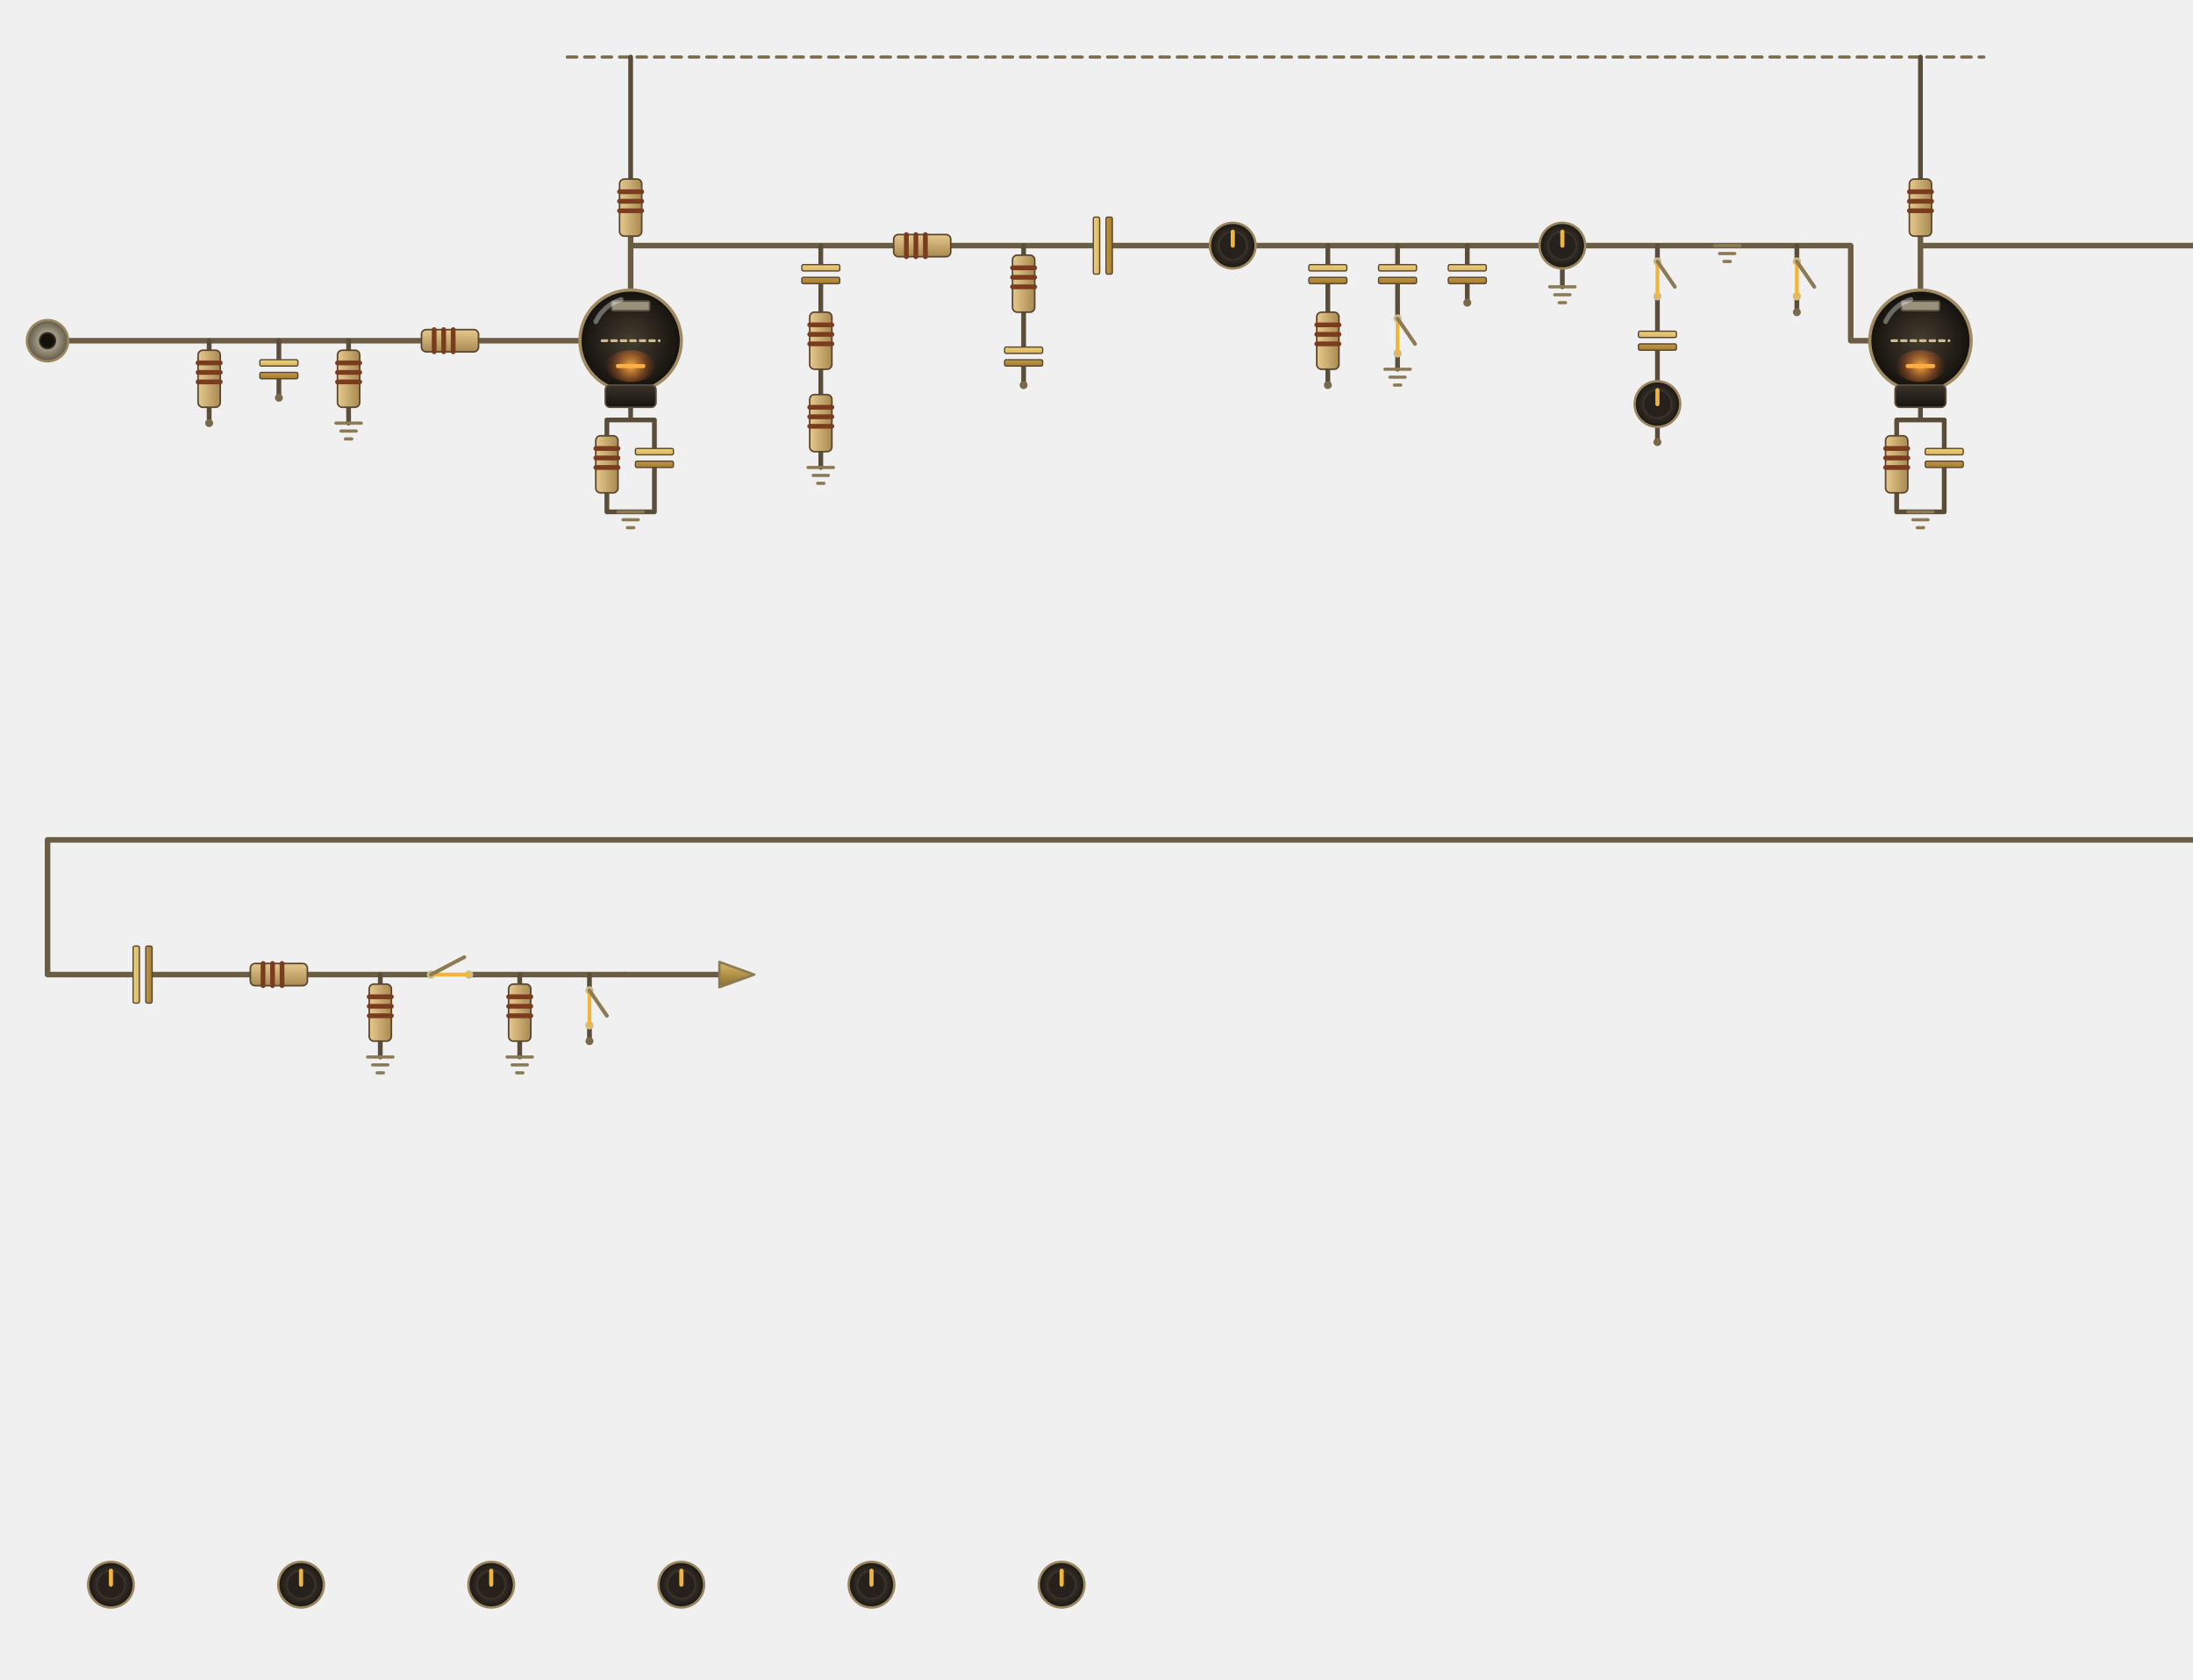
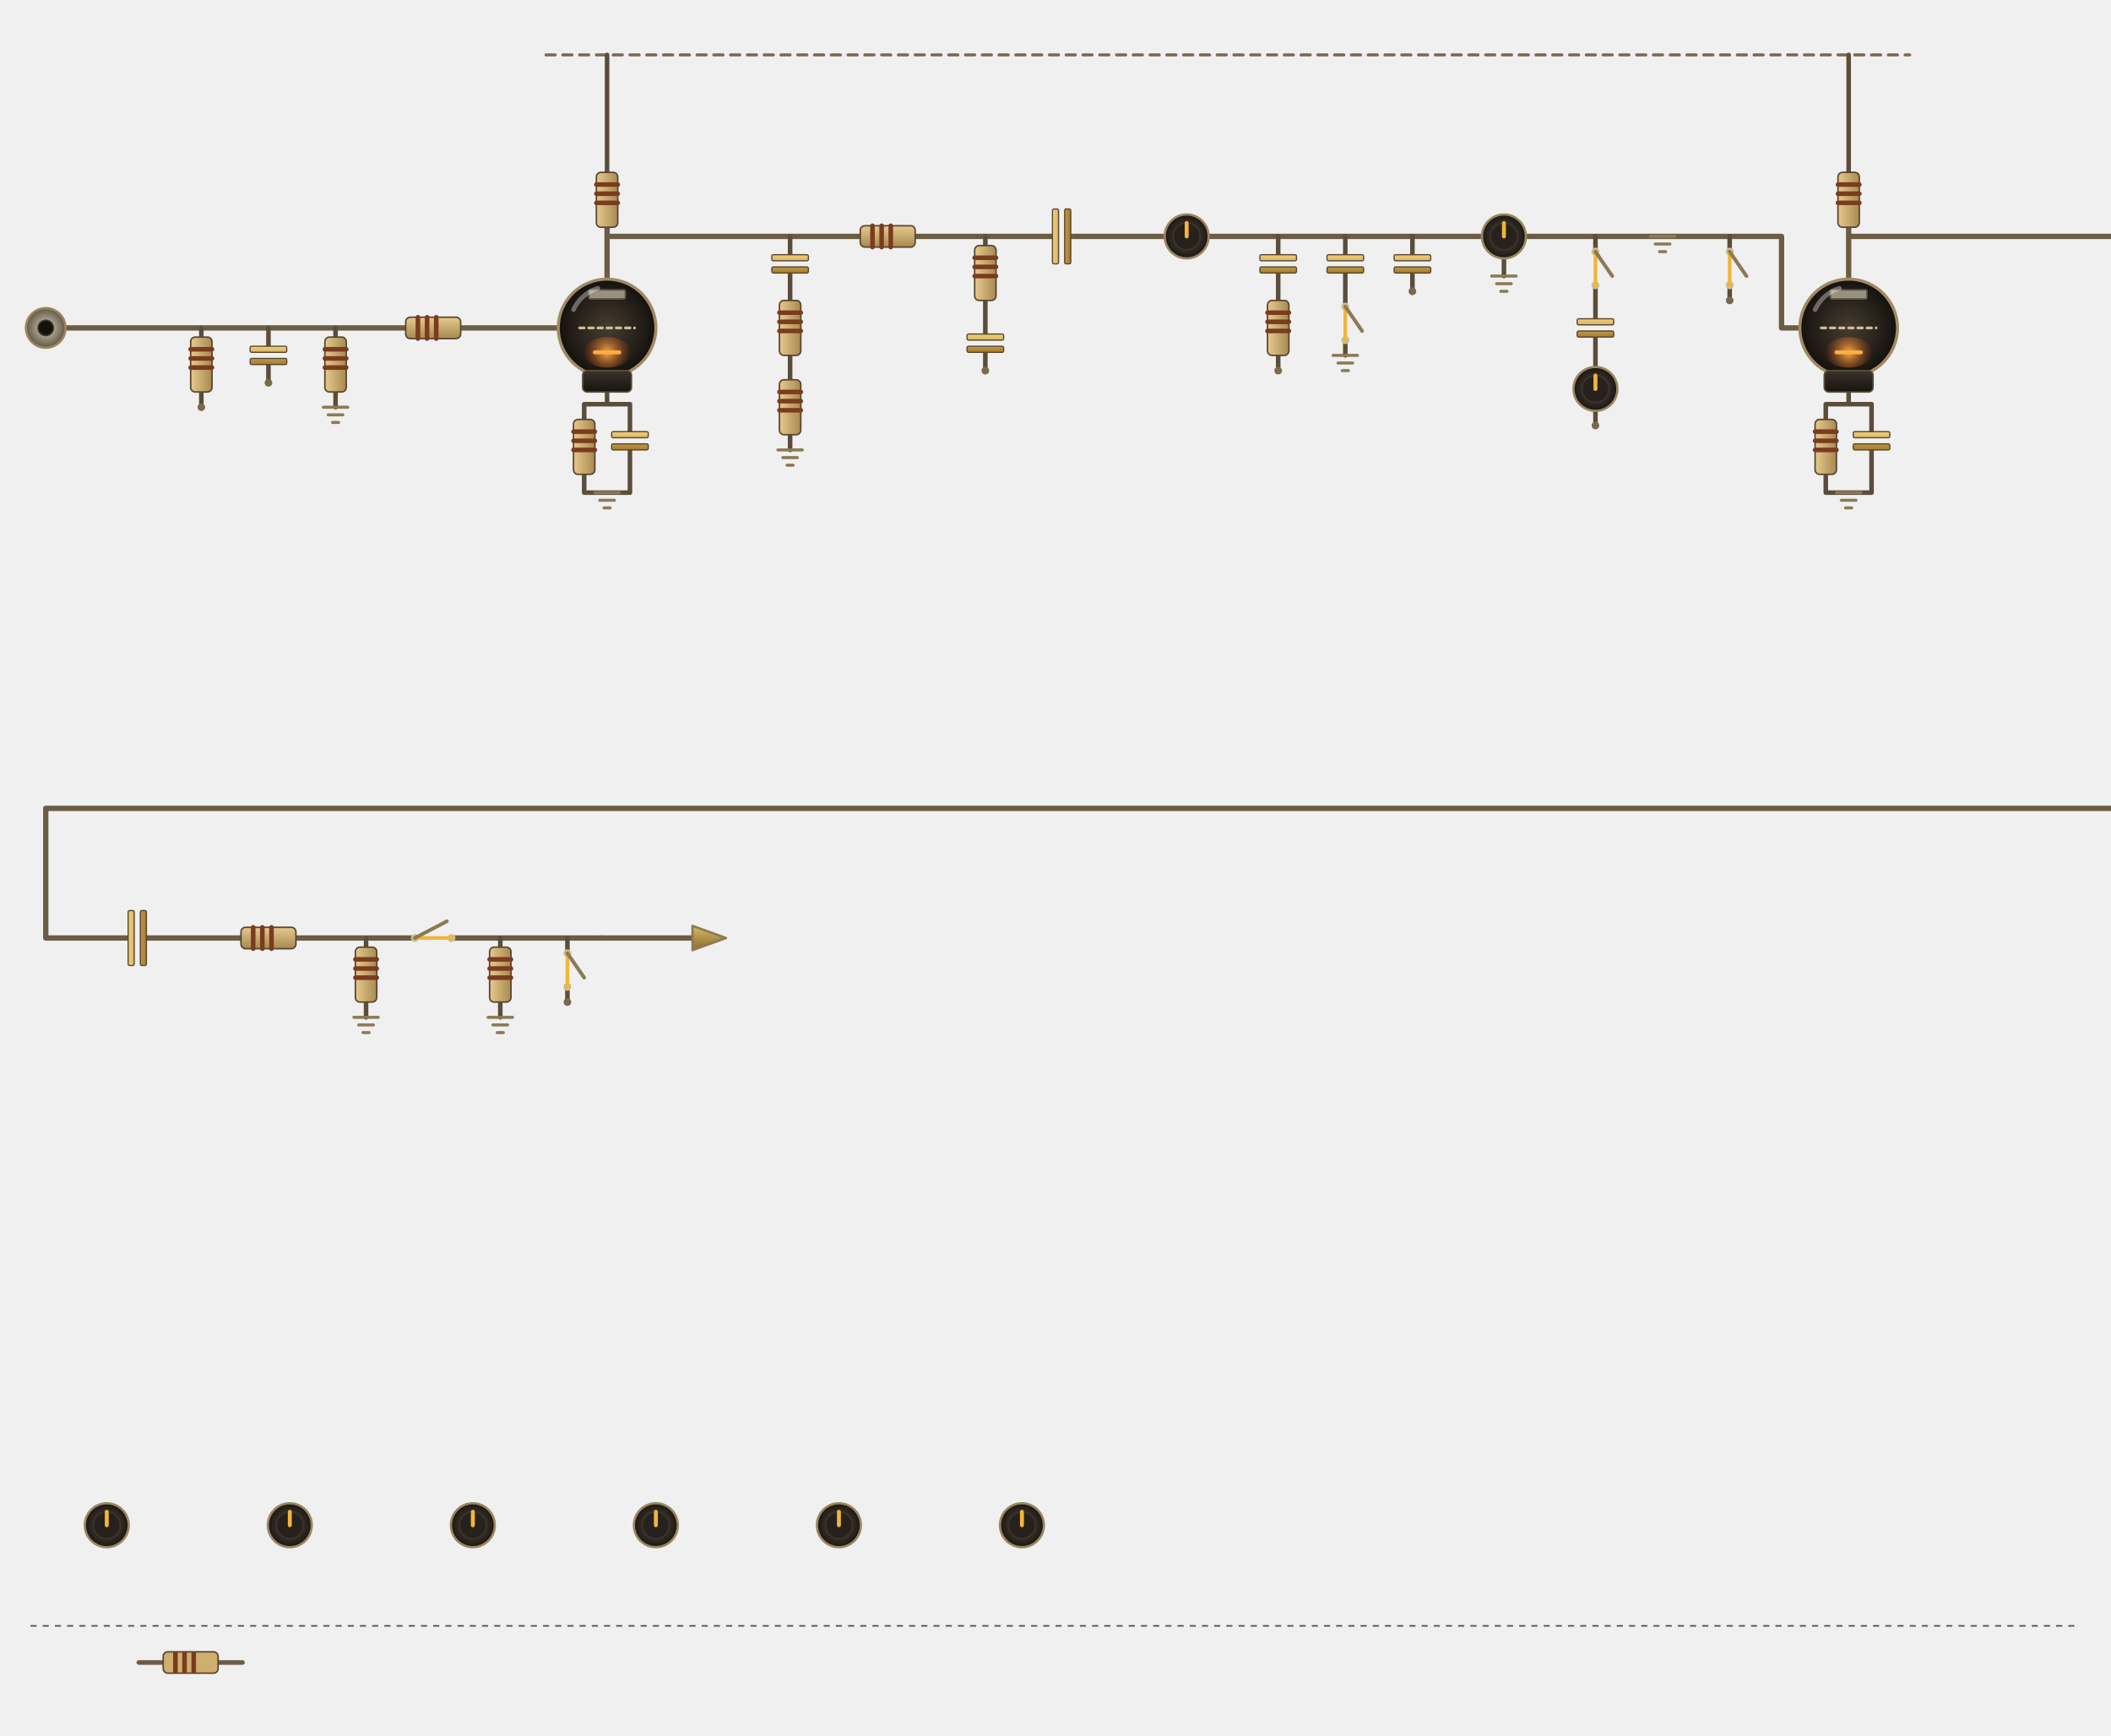
- <svg xmlns="http://www.w3.org/2000/svg" width="1384" height="1060" viewBox="0 0 1384 1060">
+ <svg xmlns="http://www.w3.org/2000/svg" width="1384" height="1138" viewBox="0 0 1384 1138">
  <defs>
    <radialGradient id="g1" cx="30" cy="215" r="13" gradientUnits="userSpaceOnUse">
      <stop offset="0" stop-color="#d9d0b8" />
      <stop offset="1" stop-color="#5f5846" />
    </radialGradient>
    <linearGradient id="g2" x1="125" y1="0" x2="139" y2="0" gradientUnits="userSpaceOnUse">
      <stop offset="0" stop-color="#e6c98c" />
      <stop offset="1" stop-color="#a88a52" />
    </linearGradient>
    <linearGradient id="g3" x1="0" y1="227" x2="0" y2="239" gradientUnits="userSpaceOnUse">
      <stop offset="0" stop-color="#f0d27a" />
      <stop offset="1" stop-color="#a67c2e" />
    </linearGradient>
    <linearGradient id="g4" x1="213" y1="0" x2="227" y2="0" gradientUnits="userSpaceOnUse">
      <stop offset="0" stop-color="#e6c98c" />
      <stop offset="1" stop-color="#a88a52" />
    </linearGradient>
    <linearGradient id="g5" x1="0" y1="208" x2="0" y2="222" gradientUnits="userSpaceOnUse">
      <stop offset="0" stop-color="#e6c98c" />
      <stop offset="1" stop-color="#a88a52" />
    </linearGradient>
    <linearGradient id="g6" x1="0" y1="167" x2="0" y2="179" gradientUnits="userSpaceOnUse">
      <stop offset="0" stop-color="#f0d27a" />
      <stop offset="1" stop-color="#a67c2e" />
    </linearGradient>
    <linearGradient id="g7" x1="511" y1="0" x2="525" y2="0" gradientUnits="userSpaceOnUse">
      <stop offset="0" stop-color="#e6c98c" />
      <stop offset="1" stop-color="#a88a52" />
    </linearGradient>
    <linearGradient id="g8" x1="511" y1="0" x2="525" y2="0" gradientUnits="userSpaceOnUse">
      <stop offset="0" stop-color="#e6c98c" />
      <stop offset="1" stop-color="#a88a52" />
    </linearGradient>
    <linearGradient id="g9" x1="0" y1="148" x2="0" y2="162" gradientUnits="userSpaceOnUse">
      <stop offset="0" stop-color="#e6c98c" />
      <stop offset="1" stop-color="#a88a52" />
    </linearGradient>
    <linearGradient id="g10" x1="639" y1="0" x2="653" y2="0" gradientUnits="userSpaceOnUse">
      <stop offset="0" stop-color="#e6c98c" />
      <stop offset="1" stop-color="#a88a52" />
    </linearGradient>
    <linearGradient id="g11" x1="0" y1="219" x2="0" y2="231" gradientUnits="userSpaceOnUse">
      <stop offset="0" stop-color="#f0d27a" />
      <stop offset="1" stop-color="#a67c2e" />
    </linearGradient>
    <linearGradient id="g12" x1="690" y1="0" x2="702" y2="0" gradientUnits="userSpaceOnUse">
      <stop offset="0" stop-color="#f0d27a" />
      <stop offset="1" stop-color="#a67c2e" />
    </linearGradient>
    <radialGradient id="g13" cx="778" cy="155" r="14.4" gradientUnits="userSpaceOnUse">
      <stop offset="0" stop-color="#5b5246" />
      <stop offset="1" stop-color="#1a1612" />
    </radialGradient>
    <linearGradient id="g14" x1="0" y1="167" x2="0" y2="179" gradientUnits="userSpaceOnUse">
      <stop offset="0" stop-color="#f0d27a" />
      <stop offset="1" stop-color="#a67c2e" />
    </linearGradient>
    <linearGradient id="g15" x1="831" y1="0" x2="845" y2="0" gradientUnits="userSpaceOnUse">
      <stop offset="0" stop-color="#e6c98c" />
      <stop offset="1" stop-color="#a88a52" />
    </linearGradient>
    <linearGradient id="g16" x1="0" y1="167" x2="0" y2="179" gradientUnits="userSpaceOnUse">
      <stop offset="0" stop-color="#f0d27a" />
      <stop offset="1" stop-color="#a67c2e" />
    </linearGradient>
    <linearGradient id="g17" x1="0" y1="167" x2="0" y2="179" gradientUnits="userSpaceOnUse">
      <stop offset="0" stop-color="#f0d27a" />
      <stop offset="1" stop-color="#a67c2e" />
    </linearGradient>
    <radialGradient id="g18" cx="986" cy="155" r="14.4" gradientUnits="userSpaceOnUse">
      <stop offset="0" stop-color="#5b5246" />
      <stop offset="1" stop-color="#1a1612" />
    </radialGradient>
    <linearGradient id="g19" x1="0" y1="209" x2="0" y2="221" gradientUnits="userSpaceOnUse">
      <stop offset="0" stop-color="#f0d27a" />
      <stop offset="1" stop-color="#a67c2e" />
    </linearGradient>
    <radialGradient id="g20" cx="1046" cy="255" r="14.4" gradientUnits="userSpaceOnUse">
      <stop offset="0" stop-color="#5b5246" />
      <stop offset="1" stop-color="#1a1612" />
    </radialGradient>
    <linearGradient id="g21" x1="84" y1="0" x2="96" y2="0" gradientUnits="userSpaceOnUse">
      <stop offset="0" stop-color="#f0d27a" />
      <stop offset="1" stop-color="#a67c2e" />
    </linearGradient>
    <linearGradient id="g22" x1="0" y1="608" x2="0" y2="622" gradientUnits="userSpaceOnUse">
      <stop offset="0" stop-color="#e6c98c" />
      <stop offset="1" stop-color="#a88a52" />
    </linearGradient>
    <linearGradient id="g23" x1="233" y1="0" x2="247" y2="0" gradientUnits="userSpaceOnUse">
      <stop offset="0" stop-color="#e6c98c" />
      <stop offset="1" stop-color="#a88a52" />
    </linearGradient>
    <linearGradient id="g24" x1="321" y1="0" x2="335" y2="0" gradientUnits="userSpaceOnUse">
      <stop offset="0" stop-color="#e6c98c" />
      <stop offset="1" stop-color="#a88a52" />
    </linearGradient>
    <linearGradient id="g25" x1="391" y1="0" x2="405" y2="0" gradientUnits="userSpaceOnUse">
      <stop offset="0" stop-color="#e6c98c" />
      <stop offset="1" stop-color="#a88a52" />
    </linearGradient>
    <radialGradient id="g26" cx="398" cy="215" r="32" gradientUnits="userSpaceOnUse">
      <stop offset="0" stop-color="#463d30" />
      <stop offset="1" stop-color="#14110d" />
    </radialGradient>
    <radialGradient id="g27" cx="398" cy="231" r="16" gradientUnits="userSpaceOnUse">
      <stop offset="0" stop-color="#ffb347" stop-opacity="0.95" />
      <stop offset="1" stop-color="#c1441a" stop-opacity="0" />
    </radialGradient>
    <linearGradient id="g28" x1="0" y1="243" x2="0" y2="257" gradientUnits="userSpaceOnUse">
      <stop offset="0" stop-color="#3a332a" />
      <stop offset="1" stop-color="#16130f" />
    </linearGradient>
    <linearGradient id="g29" x1="376" y1="0" x2="390" y2="0" gradientUnits="userSpaceOnUse">
      <stop offset="0" stop-color="#e6c98c" />
      <stop offset="1" stop-color="#a88a52" />
    </linearGradient>
    <linearGradient id="g30" x1="0" y1="283" x2="0" y2="295" gradientUnits="userSpaceOnUse">
      <stop offset="0" stop-color="#f0d27a" />
      <stop offset="1" stop-color="#a67c2e" />
    </linearGradient>
    <linearGradient id="g31" x1="1205" y1="0" x2="1219" y2="0" gradientUnits="userSpaceOnUse">
      <stop offset="0" stop-color="#e6c98c" />
      <stop offset="1" stop-color="#a88a52" />
    </linearGradient>
    <radialGradient id="g32" cx="1212" cy="215" r="32" gradientUnits="userSpaceOnUse">
      <stop offset="0" stop-color="#463d30" />
      <stop offset="1" stop-color="#14110d" />
    </radialGradient>
    <radialGradient id="g33" cx="1212" cy="231" r="16" gradientUnits="userSpaceOnUse">
      <stop offset="0" stop-color="#ffb347" stop-opacity="0.95" />
      <stop offset="1" stop-color="#c1441a" stop-opacity="0" />
    </radialGradient>
    <linearGradient id="g34" x1="0" y1="243" x2="0" y2="257" gradientUnits="userSpaceOnUse">
      <stop offset="0" stop-color="#3a332a" />
      <stop offset="1" stop-color="#16130f" />
    </linearGradient>
    <linearGradient id="g35" x1="1190" y1="0" x2="1204" y2="0" gradientUnits="userSpaceOnUse">
      <stop offset="0" stop-color="#e6c98c" />
      <stop offset="1" stop-color="#a88a52" />
    </linearGradient>
    <linearGradient id="g36" x1="0" y1="283" x2="0" y2="295" gradientUnits="userSpaceOnUse">
      <stop offset="0" stop-color="#f0d27a" />
      <stop offset="1" stop-color="#a67c2e" />
    </linearGradient>
    <radialGradient id="g37" cx="70" cy="1000" r="14.4" gradientUnits="userSpaceOnUse">
      <stop offset="0" stop-color="#5b5246" />
      <stop offset="1" stop-color="#1a1612" />
    </radialGradient>
    <radialGradient id="g38" cx="190" cy="1000" r="14.4" gradientUnits="userSpaceOnUse">
      <stop offset="0" stop-color="#5b5246" />
      <stop offset="1" stop-color="#1a1612" />
    </radialGradient>
    <radialGradient id="g39" cx="310" cy="1000" r="14.4" gradientUnits="userSpaceOnUse">
      <stop offset="0" stop-color="#5b5246" />
      <stop offset="1" stop-color="#1a1612" />
    </radialGradient>
    <radialGradient id="g40" cx="430" cy="1000" r="14.4" gradientUnits="userSpaceOnUse">
      <stop offset="0" stop-color="#5b5246" />
      <stop offset="1" stop-color="#1a1612" />
    </radialGradient>
    <radialGradient id="g41" cx="550" cy="1000" r="14.4" gradientUnits="userSpaceOnUse">
      <stop offset="0" stop-color="#5b5246" />
      <stop offset="1" stop-color="#1a1612" />
    </radialGradient>
    <radialGradient id="g42" cx="670" cy="1000" r="14.4" gradientUnits="userSpaceOnUse">
      <stop offset="0" stop-color="#5b5246" />
      <stop offset="1" stop-color="#1a1612" />
    </radialGradient>
    <linearGradient id="g43" x1="0" y1="607" x2="0" y2="623" gradientUnits="userSpaceOnUse">
      <stop offset="0" stop-color="#d9b866" />
      <stop offset="1" stop-color="#8a6d2c" />
    </linearGradient>
  </defs>
  <path id="rail0" d="M358,36 H1252" fill="none" stroke="#7a6a4c" stroke-width="2" stroke-linecap="round" stroke-linejoin="round" stroke-dasharray="6 5" />
  <path id="wire_INPUT" d="M43,215 H110 M110,215 H242 M242,215 H266 M302,215 H326 M326,215 H342 M342,215 H366" fill="none" stroke="#6b5c44" stroke-width="3.5" stroke-linecap="round" stroke-linejoin="round" />
  <path id="wire_V1" d="M398,155 H496 M496,155 H540 M540,155 H564 M600,155 H624 M624,155 H668 M668,155 H690 M702,155 H724 M724,155 H740 M740,155 H763 M793,155 H816 M816,155 H948 M948,155 H971 M1001,155 H1024 M1024,155 H1156 M1156,155 H1168 V215 H1180 M1212,155 H1530 V530 H30 V615 H46 M46,615 H62 M62,615 H84 M96,615 H118 M118,615 H134 M134,615 H158 M194,615 H218 M218,615 H262 M262,615 H270 M298,615 H306 M306,615 H394 M398,149 V183 M1212,149 V183" fill="none" stroke="#6b5c44" stroke-width="3.5" stroke-linecap="round" stroke-linejoin="round" />
  <path id="wire_OUT" d="M394,615 H454" fill="none" stroke="#6b5c44" stroke-width="3.5" stroke-linecap="round" stroke-linejoin="round" />
  <path id="wire_static" d="M132,215 V221 M132,257 V267 M176,215 V227 M176,239 V251 M220,215 V221 M220,257 V267 M518,155 V167 M518,179 V191 M518,191 V197 M518,233 V243 M518,243 V249 M518,285 V295 M646,155 V161 M646,197 V207 M646,207 V219 M646,231 V243 M838,155 V167 M838,179 V191 M838,191 V197 M838,233 V243 M882,155 V167 M882,179 V191 M882,191 V199 M882,225 V233 M926,155 V167 M926,179 V191 M986,170 V181 M1046,155 V163 M1046,189 V197 M1046,197 V209 M1046,221 V233 M1046,233 V241 M1046,269 V279 M1134,155 V163 M1134,189 V197 M240,615 V621 M240,657 V667 M328,615 V621 M328,657 V667 M372,615 V623 M372,649 V657 M398,36 V113 M398,257 V265 M383,265 H413 M383,265 V275 M413,265 V283 M383,311 V323 H413 M413,295 V323 M1212,36 V113 M1212,257 V265 M1197,265 H1227 M1197,265 V275 M1227,265 V283 M1197,311 V323 H1227 M1227,295 V323" fill="none" stroke="#5a4d3a" stroke-width="3" stroke-linecap="round" stroke-linejoin="round" />
  <path id="ground_220_267" d="M212,267 H228 M215.2,272 H224.8 M218,277 H222" fill="none" stroke="#8c7a55" stroke-width="2" stroke-linecap="round" stroke-linejoin="round" />
  <path id="ground_518_295" d="M510,295 H526 M513.2,300 H522.8 M516,305 H520" fill="none" stroke="#8c7a55" stroke-width="2" stroke-linecap="round" stroke-linejoin="round" />
  <path id="ground_882_233" d="M874,233 H890 M877.2,238 H886.8 M880,243 H884" fill="none" stroke="#8c7a55" stroke-width="2" stroke-linecap="round" stroke-linejoin="round" />
  <path id="ground_986_181" d="M978,181 H994 M981.2,186 H990.8 M984,191 H988" fill="none" stroke="#8c7a55" stroke-width="2" stroke-linecap="round" stroke-linejoin="round" />
  <path id="ground_1090_155" d="M1082,155 H1098 M1085.2,160 H1094.8 M1088,165 H1092" fill="none" stroke="#8c7a55" stroke-width="2" stroke-linecap="round" stroke-linejoin="round" />
  <path id="ground_240_667" d="M232,667 H248 M235.2,672 H244.8 M238,677 H242" fill="none" stroke="#8c7a55" stroke-width="2" stroke-linecap="round" stroke-linejoin="round" />
  <path id="ground_328_667" d="M320,667 H336 M323.2,672 H332.8 M326,677 H330" fill="none" stroke="#8c7a55" stroke-width="2" stroke-linecap="round" stroke-linejoin="round" />
  <path id="ground_398_323" d="M390,323 H406 M393.2,328 H402.8 M396,333 H400" fill="none" stroke="#8c7a55" stroke-width="2" stroke-linecap="round" stroke-linejoin="round" />
  <path id="ground_1212_323" d="M1204,323 H1220 M1207.2,328 H1216.8 M1210,333 H1214" fill="none" stroke="#8c7a55" stroke-width="2" stroke-linecap="round" stroke-linejoin="round" />
  <ellipse id="jack_in" cx="30" cy="215" rx="13" ry="13" fill="url(#g1)" stroke="#9a8760" stroke-width="1.5" />
  <ellipse id="jack_hole" cx="30" cy="215" rx="5" ry="5" fill="#14110d" stroke="#3b3329" stroke-width="1" />
  <rect id="RSRC" x="125" y="221" width="14" height="36" rx="3" fill="url(#g2)" stroke="#5a4630" stroke-width="1" />
  <path id="RSRC_bands" d="M125,229 H139 M125,235 H139 M125,241 H139" fill="none" stroke="#7a3b1f" stroke-width="3" stroke-linecap="round" stroke-linejoin="round" />
  <ellipse id="valL_1_7k@R:RSRC" cx="143" cy="239" rx="1" ry="1" fill="none" stroke="none" />
  <ellipse id="open_132_267" cx="132" cy="267" rx="2.5" ry="2.5" fill="#7a6a4c" stroke="none" stroke-width="1" />
  <rect id="CPUa" x="164" y="227" width="24" height="4" rx="1" fill="url(#g3)" stroke="#5a4630" stroke-width="0.8" />
  <rect id="CPUb" x="164" y="235" width="24" height="4" rx="1" fill="url(#g3)" stroke="#5a4630" stroke-width="0.8" />
  <ellipse id="valL_2_110p@C:CPU" cx="191" cy="233" rx="1" ry="1" fill="none" stroke="none" />
  <ellipse id="open_176_251" cx="176" cy="251" rx="2.5" ry="2.5" fill="#7a6a4c" stroke="none" stroke-width="1" />
  <rect id="RJ1" x="213" y="221" width="14" height="36" rx="3" fill="url(#g4)" stroke="#5a4630" stroke-width="1" />
  <path id="RJ1_bands" d="M213,229 H227 M213,235 H227 M213,241 H227" fill="none" stroke="#7a3b1f" stroke-width="3" stroke-linecap="round" stroke-linejoin="round" />
  <ellipse id="valL_3_1M@R:RJ1" cx="231" cy="239" rx="1" ry="1" fill="none" stroke="none" />
  <rect id="R2" x="266" y="208" width="36" height="14" rx="3" fill="url(#g5)" stroke="#5a4630" stroke-width="1" />
  <path id="R2_bands" d="M274,208 V222 M280,208 V222 M286,208 V222" fill="none" stroke="#7a3b1f" stroke-width="3" stroke-linecap="round" stroke-linejoin="round" />
  <ellipse id="valC_4_33k@R:R2" cx="284" cy="201" rx="1" ry="1" fill="none" stroke="none" />
  <rect id="C3a" x="506" y="167" width="24" height="4" rx="1" fill="url(#g6)" stroke="#5a4630" stroke-width="0.8" />
  <rect id="C3b" x="506" y="175" width="24" height="4" rx="1" fill="url(#g6)" stroke="#5a4630" stroke-width="0.8" />
  <ellipse id="valL_5_2n2@C:C3" cx="533" cy="173" rx="1" ry="1" fill="none" stroke="none" />
  <rect id="R5" x="511" y="197" width="14" height="36" rx="3" fill="url(#g7)" stroke="#5a4630" stroke-width="1" />
  <path id="R5_bands" d="M511,205 H525 M511,211 H525 M511,217 H525" fill="none" stroke="#7a3b1f" stroke-width="3" stroke-linecap="round" stroke-linejoin="round" />
  <ellipse id="valL_6_1M@R:R5" cx="529" cy="215" rx="1" ry="1" fill="none" stroke="none" />
  <rect id="R6" x="511" y="249" width="14" height="36" rx="3" fill="url(#g8)" stroke="#5a4630" stroke-width="1" />
  <path id="R6_bands" d="M511,257 H525 M511,263 H525 M511,269 H525" fill="none" stroke="#7a3b1f" stroke-width="3" stroke-linecap="round" stroke-linejoin="round" />
  <ellipse id="valL_7_68k@R:R6" cx="529" cy="267" rx="1" ry="1" fill="none" stroke="none" />
  <rect id="R3" x="564" y="148" width="36" height="14" rx="3" fill="url(#g9)" stroke="#5a4630" stroke-width="1" />
  <path id="R3_bands" d="M572,148 V162 M578,148 V162 M584,148 V162" fill="none" stroke="#7a3b1f" stroke-width="3" stroke-linecap="round" stroke-linejoin="round" />
  <ellipse id="valC_8_100k@R:R3" cx="582" cy="141" rx="1" ry="1" fill="none" stroke="none" />
  <rect id="R25" x="639" y="161" width="14" height="36" rx="3" fill="url(#g10)" stroke="#5a4630" stroke-width="1" />
  <path id="R25_bands" d="M639,169 H653 M639,175 H653 M639,181 H653" fill="none" stroke="#7a3b1f" stroke-width="3" stroke-linecap="round" stroke-linejoin="round" />
  <ellipse id="valL_9_100k@R:R25" cx="657" cy="179" rx="1" ry="1" fill="none" stroke="none" />
  <rect id="C7a" x="634" y="219" width="24" height="4" rx="1" fill="url(#g11)" stroke="#5a4630" stroke-width="0.8" />
  <rect id="C7b" x="634" y="227" width="24" height="4" rx="1" fill="url(#g11)" stroke="#5a4630" stroke-width="0.8" />
  <ellipse id="valL_10_0.022u@C:C7" cx="661" cy="225" rx="1" ry="1" fill="none" stroke="none" />
  <ellipse id="open_646_243" cx="646" cy="243" rx="2.5" ry="2.5" fill="#7a6a4c" stroke="none" stroke-width="1" />
  <rect id="C10a" x="690" y="137" width="4" height="36" rx="1" fill="url(#g12)" stroke="#5a4630" stroke-width="0.8" />
  <rect id="C10b" x="698" y="137" width="4" height="36" rx="1" fill="url(#g12)" stroke="#5a4630" stroke-width="0.8" />
  <ellipse id="valC_11_50p@C:C10" cx="696" cy="129" rx="1" ry="1" fill="none" stroke="none" />
  <ellipse id="pot_reverb" cx="778" cy="155" rx="14.4" ry="14.4" fill="url(#g13)" stroke="#9a8760" stroke-width="1.5" />
  <ellipse id="dial_reverb" cx="778" cy="155" rx="8.8" ry="8.8" fill="#26211c" stroke="#3b3329" stroke-width="1" />
  <path id="ptr_reverb" d="M778,155 L778,146.2" fill="none" stroke="#f0b53a" stroke-width="2.6" stroke-linecap="round" stroke-linejoin="round" />
  <ellipse id="lbl_reverb" cx="778" cy="121" rx="1" ry="1" fill="none" stroke="none" stroke-width="0" />
  <rect id="C7a" x="826" y="167" width="24" height="4" rx="1" fill="url(#g14)" stroke="#5a4630" stroke-width="0.8" />
  <rect id="C7b" x="826" y="175" width="24" height="4" rx="1" fill="url(#g14)" stroke="#5a4630" stroke-width="0.8" />
  <ellipse id="valL_12_0.022u@C:C7" cx="853" cy="173" rx="1" ry="1" fill="none" stroke="none" />
  <rect id="R25" x="831" y="197" width="14" height="36" rx="3" fill="url(#g15)" stroke="#5a4630" stroke-width="1" />
  <path id="R25_bands" d="M831,205 H845 M831,211 H845 M831,217 H845" fill="none" stroke="#7a3b1f" stroke-width="3" stroke-linecap="round" stroke-linejoin="round" />
  <ellipse id="valL_13_100k@R:R25" cx="849" cy="215" rx="1" ry="1" fill="none" stroke="none" />
  <ellipse id="open_838_243" cx="838" cy="243" rx="2.5" ry="2.5" fill="#7a6a4c" stroke="none" stroke-width="1" />
  <rect id="C11a" x="870" y="167" width="24" height="4" rx="1" fill="url(#g16)" stroke="#5a4630" stroke-width="0.8" />
  <rect id="C11b" x="870" y="175" width="24" height="4" rx="1" fill="url(#g16)" stroke="#5a4630" stroke-width="0.8" />
  <ellipse id="valL_14_220p@C:C11" cx="897" cy="173" rx="1" ry="1" fill="none" stroke="none" />
  <ellipse id="sw_pin_SW_BR1_882_201" cx="882" cy="201" rx="2.6" ry="2.6" fill="#cdbd92" stroke="none" stroke-width="1" />
  <ellipse id="sw_pin_SW_BR1_882_223" cx="882" cy="223" rx="2.6" ry="2.6" fill="#cdbd92" stroke="none" stroke-width="1" />
  <path id="swc_1_SW_BR1" d="M882,201 L882,223" fill="none" stroke="#f0b53a" stroke-width="2.4" stroke-linecap="round" stroke-linejoin="round" />
  <path id="swo_1_SW_BR1" d="M882,201 L893,217" fill="none" stroke="#8c7a55" stroke-width="2.4" stroke-linecap="round" stroke-linejoin="round" />
  <rect id="C12a" x="914" y="167" width="24" height="4" rx="1" fill="url(#g17)" stroke="#5a4630" stroke-width="0.8" />
  <rect id="C12b" x="914" y="175" width="24" height="4" rx="1" fill="url(#g17)" stroke="#5a4630" stroke-width="0.8" />
  <ellipse id="valL_15_100p@C:C12" cx="941" cy="173" rx="1" ry="1" fill="none" stroke="none" />
  <ellipse id="open_926_191" cx="926" cy="191" rx="2.5" ry="2.5" fill="#7a6a4c" stroke="none" stroke-width="1" />
  <ellipse id="pot_volume2" cx="986" cy="155" rx="14.4" ry="14.4" fill="url(#g18)" stroke="#9a8760" stroke-width="1.5" />
  <ellipse id="dial_volume2" cx="986" cy="155" rx="8.8" ry="8.8" fill="#26211c" stroke="#3b3329" stroke-width="1" />
  <path id="ptr_volume2" d="M986,155 L986,146.2" fill="none" stroke="#f0b53a" stroke-width="2.6" stroke-linecap="round" stroke-linejoin="round" />
  <ellipse id="lbl_volume2" cx="986" cy="121" rx="1" ry="1" fill="none" stroke="none" stroke-width="0" />
  <ellipse id="sw_pin_SW_BR1_1046_165" cx="1046" cy="165" rx="2.6" ry="2.6" fill="#cdbd92" stroke="none" stroke-width="1" />
  <ellipse id="sw_pin_SW_BR1_1046_187" cx="1046" cy="187" rx="2.6" ry="2.6" fill="#cdbd92" stroke="none" stroke-width="1" />
  <path id="swc_1_SW_BR1" d="M1046,165 L1046,187" fill="none" stroke="#f0b53a" stroke-width="2.4" stroke-linecap="round" stroke-linejoin="round" />
  <path id="swo_1_SW_BR1" d="M1046,165 L1057,181" fill="none" stroke="#8c7a55" stroke-width="2.4" stroke-linecap="round" stroke-linejoin="round" />
  <rect id="C11a" x="1034" y="209" width="24" height="4" rx="1" fill="url(#g19)" stroke="#5a4630" stroke-width="0.8" />
  <rect id="C11b" x="1034" y="217" width="24" height="4" rx="1" fill="url(#g19)" stroke="#5a4630" stroke-width="0.8" />
  <ellipse id="valL_16_220p@C:C11" cx="1061" cy="215" rx="1" ry="1" fill="none" stroke="none" />
  <ellipse id="pot_reverb-2" cx="1046" cy="255" rx="14.4" ry="14.4" fill="url(#g20)" stroke="#9a8760" stroke-width="1.5" />
  <ellipse id="dial_reverb-2" cx="1046" cy="255" rx="8.8" ry="8.8" fill="#26211c" stroke="#3b3329" stroke-width="1" />
  <path id="ptr_reverb-2" d="M1046,255 L1046,246.2" fill="none" stroke="#f0b53a" stroke-width="2.6" stroke-linecap="round" stroke-linejoin="round" />
  <ellipse id="open_1046_279" cx="1046" cy="279" rx="2.5" ry="2.5" fill="#7a6a4c" stroke="none" stroke-width="1" />
  <ellipse id="sw_pin_SW_BR2_1134_165" cx="1134" cy="165" rx="2.6" ry="2.6" fill="#cdbd92" stroke="none" stroke-width="1" />
  <ellipse id="sw_pin_SW_BR2_1134_187" cx="1134" cy="187" rx="2.6" ry="2.6" fill="#cdbd92" stroke="none" stroke-width="1" />
  <path id="swc_0_SW_BR2" d="M1134,165 L1134,187" fill="none" stroke="#f0b53a" stroke-width="2.4" stroke-linecap="round" stroke-linejoin="round" />
  <path id="swo_0_SW_BR2" d="M1134,165 L1145,181" fill="none" stroke="#8c7a55" stroke-width="2.4" stroke-linecap="round" stroke-linejoin="round" />
  <ellipse id="open_1134_197" cx="1134" cy="197" rx="2.5" ry="2.5" fill="#7a6a4c" stroke="none" stroke-width="1" />
  <rect id="C9a" x="84" y="597" width="4" height="36" rx="1" fill="url(#g21)" stroke="#5a4630" stroke-width="0.8" />
  <rect id="C9b" x="92" y="597" width="4" height="36" rx="1" fill="url(#g21)" stroke="#5a4630" stroke-width="0.8" />
  <ellipse id="valC_17_0.022u@C:C9" cx="90" cy="589" rx="1" ry="1" fill="none" stroke="none" />
  <rect id="R15" x="158" y="608" width="36" height="14" rx="3" fill="url(#g22)" stroke="#5a4630" stroke-width="1" />
  <path id="R15_bands" d="M166,608 V622 M172,608 V622 M178,608 V622" fill="none" stroke="#7a3b1f" stroke-width="3" stroke-linecap="round" stroke-linejoin="round" />
  <ellipse id="valC_18_470k@R:R15" cx="176" cy="601" rx="1" ry="1" fill="none" stroke="none" />
  <rect id="R22" x="233" y="621" width="14" height="36" rx="3" fill="url(#g23)" stroke="#5a4630" stroke-width="1" />
  <path id="R22_bands" d="M233,629 H247 M233,635 H247 M233,641 H247" fill="none" stroke="#7a3b1f" stroke-width="3" stroke-linecap="round" stroke-linejoin="round" />
  <ellipse id="valL_19_470k@R:R22" cx="251" cy="639" rx="1" ry="1" fill="none" stroke="none" />
  <ellipse id="sw_pin_SW_CLN_OUT_272_615" cx="272" cy="615" rx="2.6" ry="2.6" fill="#cdbd92" stroke="none" stroke-width="1" />
  <ellipse id="sw_pin_SW_CLN_OUT_296_615" cx="296" cy="615" rx="2.6" ry="2.6" fill="#cdbd92" stroke="none" stroke-width="1" />
  <path id="swc_1_SW_CLN_OUT" d="M272,615 L296,615" fill="none" stroke="#f0b53a" stroke-width="2.4" stroke-linecap="round" stroke-linejoin="round" />
  <path id="swo_1_SW_CLN_OUT" d="M272,615 L293,604" fill="none" stroke="#8c7a55" stroke-width="2.4" stroke-linecap="round" stroke-linejoin="round" />
  <rect id="RMLOAD" x="321" y="621" width="14" height="36" rx="3" fill="url(#g24)" stroke="#5a4630" stroke-width="1" />
  <path id="RMLOAD_bands" d="M321,629 H335 M321,635 H335 M321,641 H335" fill="none" stroke="#7a3b1f" stroke-width="3" stroke-linecap="round" stroke-linejoin="round" />
  <ellipse id="valL_20_1M@R:RMLOAD" cx="339" cy="639" rx="1" ry="1" fill="none" stroke="none" />
  <ellipse id="sw_pin_SW_BE_OUT_372_625" cx="372" cy="625" rx="2.6" ry="2.6" fill="#cdbd92" stroke="none" stroke-width="1" />
  <ellipse id="sw_pin_SW_BE_OUT_372_647" cx="372" cy="647" rx="2.6" ry="2.6" fill="#cdbd92" stroke="none" stroke-width="1" />
  <path id="swc_0_SW_BE_OUT" d="M372,625 L372,647" fill="none" stroke="#f0b53a" stroke-width="2.4" stroke-linecap="round" stroke-linejoin="round" />
  <path id="swo_0_SW_BE_OUT" d="M372,625 L383,641" fill="none" stroke="#8c7a55" stroke-width="2.4" stroke-linecap="round" stroke-linejoin="round" />
  <ellipse id="open_372_657" cx="372" cy="657" rx="2.5" ry="2.5" fill="#7a6a4c" stroke="none" stroke-width="1" />
  <rect id="rp0" x="391" y="113" width="14" height="36" rx="3" fill="url(#g25)" stroke="#5a4630" stroke-width="1" />
  <path id="rp0_bands" d="M391,121 H405 M391,127 H405 M391,133 H405" fill="none" stroke="#7a3b1f" stroke-width="3" stroke-linecap="round" stroke-linejoin="round" />
  <ellipse id="tube_V1A-12AX7" cx="398" cy="215" rx="32" ry="32" fill="url(#g26)" stroke="#a08b63" stroke-width="2" />
  <rect id="plate_V1A" x="386" y="190" width="24" height="6" rx="1" fill="#9a917d" stroke="#5a5446" stroke-width="1" />
  <path id="grid_V1A" d="M380,215 H416" fill="none" stroke="#cdbd92" stroke-width="1.8" stroke-linecap="round" stroke-linejoin="round" stroke-dasharray="3 3" />
  <ellipse id="glow_V1" cx="398" cy="231" rx="16" ry="10" fill="url(#g27)" stroke="none" stroke-width="1" />
  <path id="filament_V1A" d="M390,231 H406" fill="none" stroke="#ffae42" stroke-width="2.6" stroke-linecap="round" stroke-linejoin="round" />
  <path id="shine_V1A" d="M376,203 A26,26 0 0 1 392,189" fill="none" stroke="#ffffff" stroke-width="3" stroke-linecap="round" stroke-linejoin="round" opacity="0.35" />
  <rect id="base_V1A" x="382" y="243" width="32" height="14" rx="3" fill="url(#g28)" stroke="#5a4d3a" stroke-width="1" />
  <rect id="rk0" x="376" y="275" width="14" height="36" rx="3" fill="url(#g29)" stroke="#5a4630" stroke-width="1" />
  <path id="rk0_bands" d="M376,283 H390 M376,289 H390 M376,295 H390" fill="none" stroke="#7a3b1f" stroke-width="3" stroke-linecap="round" stroke-linejoin="round" />
  <ellipse id="valL_21_2k7@R:R4" cx="394" cy="293" rx="1" ry="1" fill="none" stroke="none" />
  <rect id="ck0a" x="401" y="283" width="24" height="4" rx="1" fill="url(#g30)" stroke="#5a4630" stroke-width="0.8" />
  <rect id="ck0b" x="401" y="291" width="24" height="4" rx="1" fill="url(#g30)" stroke="#5a4630" stroke-width="0.8" />
  <ellipse id="valL_22_0.68u@C:C5" cx="428" cy="289" rx="1" ry="1" fill="none" stroke="none" />
  <rect id="rp1" x="1205" y="113" width="14" height="36" rx="3" fill="url(#g31)" stroke="#5a4630" stroke-width="1" />
  <path id="rp1_bands" d="M1205,121 H1219 M1205,127 H1219 M1205,133 H1219" fill="none" stroke="#7a3b1f" stroke-width="3" stroke-linecap="round" stroke-linejoin="round" />
  <ellipse id="valL_23_100k@R:R12" cx="1223" cy="131" rx="1" ry="1" fill="none" stroke="none" />
  <ellipse id="tube_V1B-12AX7" cx="1212" cy="215" rx="32" ry="32" fill="url(#g32)" stroke="#a08b63" stroke-width="2" />
  <rect id="plate_V1B" x="1200" y="190" width="24" height="6" rx="1" fill="#9a917d" stroke="#5a5446" stroke-width="1" />
  <path id="grid_V1B" d="M1194,215 H1230" fill="none" stroke="#cdbd92" stroke-width="1.8" stroke-linecap="round" stroke-linejoin="round" stroke-dasharray="3 3" />
  <ellipse id="glow_V1" cx="1212" cy="231" rx="16" ry="10" fill="url(#g33)" stroke="none" stroke-width="1" />
  <path id="filament_V1B" d="M1204,231 H1220" fill="none" stroke="#ffae42" stroke-width="2.6" stroke-linecap="round" stroke-linejoin="round" />
  <path id="shine_V1B" d="M1190,203 A26,26 0 0 1 1206,189" fill="none" stroke="#ffffff" stroke-width="3" stroke-linecap="round" stroke-linejoin="round" opacity="0.35" />
  <rect id="base_V1B" x="1196" y="243" width="32" height="14" rx="3" fill="url(#g34)" stroke="#5a4d3a" stroke-width="1" />
  <rect id="rk1" x="1190" y="275" width="14" height="36" rx="3" fill="url(#g35)" stroke="#5a4630" stroke-width="1" />
  <path id="rk1_bands" d="M1190,283 H1204 M1190,289 H1204 M1190,295 H1204" fill="none" stroke="#7a3b1f" stroke-width="3" stroke-linecap="round" stroke-linejoin="round" />
  <ellipse id="valL_24_820@R:R14" cx="1208" cy="293" rx="1" ry="1" fill="none" stroke="none" />
  <rect id="ck1a" x="1215" y="283" width="24" height="4" rx="1" fill="url(#g36)" stroke="#5a4630" stroke-width="0.8" />
  <rect id="ck1b" x="1215" y="291" width="24" height="4" rx="1" fill="url(#g36)" stroke="#5a4630" stroke-width="0.8" />
  <ellipse id="valL_25_10u@C:C21" cx="1242" cy="289" rx="1" ry="1" fill="none" stroke="none" />
  <ellipse id="pot_volume" cx="70" cy="1000" rx="14.4" ry="14.4" fill="url(#g37)" stroke="#9a8760" stroke-width="1.5" />
  <ellipse id="dial_volume" cx="70" cy="1000" rx="8.8" ry="8.8" fill="#26211c" stroke="#3b3329" stroke-width="1" />
  <path id="ptr_volume" d="M70,1000 L70,991.2" fill="none" stroke="#f0b53a" stroke-width="2.6" stroke-linecap="round" stroke-linejoin="round" />
  <ellipse id="pot_bass" cx="190" cy="1000" rx="14.4" ry="14.4" fill="url(#g38)" stroke="#9a8760" stroke-width="1.5" />
  <ellipse id="dial_bass" cx="190" cy="1000" rx="8.8" ry="8.8" fill="#26211c" stroke="#3b3329" stroke-width="1" />
  <path id="ptr_bass" d="M190,1000 L190,991.2" fill="none" stroke="#f0b53a" stroke-width="2.6" stroke-linecap="round" stroke-linejoin="round" />
  <ellipse id="pot_middle" cx="310" cy="1000" rx="14.4" ry="14.4" fill="url(#g39)" stroke="#9a8760" stroke-width="1.5" />
  <ellipse id="dial_middle" cx="310" cy="1000" rx="8.8" ry="8.8" fill="#26211c" stroke="#3b3329" stroke-width="1" />
  <path id="ptr_middle" d="M310,1000 L310,991.2" fill="none" stroke="#f0b53a" stroke-width="2.6" stroke-linecap="round" stroke-linejoin="round" />
  <ellipse id="pot_treble" cx="430" cy="1000" rx="14.4" ry="14.4" fill="url(#g40)" stroke="#9a8760" stroke-width="1.5" />
  <ellipse id="dial_treble" cx="430" cy="1000" rx="8.8" ry="8.8" fill="#26211c" stroke="#3b3329" stroke-width="1" />
  <path id="ptr_treble" d="M430,1000 L430,991.2" fill="none" stroke="#f0b53a" stroke-width="2.6" stroke-linecap="round" stroke-linejoin="round" />
  <ellipse id="pot_master" cx="550" cy="1000" rx="14.4" ry="14.4" fill="url(#g41)" stroke="#9a8760" stroke-width="1.5" />
  <ellipse id="dial_master" cx="550" cy="1000" rx="8.8" ry="8.8" fill="#26211c" stroke="#3b3329" stroke-width="1" />
  <path id="ptr_master" d="M550,1000 L550,991.2" fill="none" stroke="#f0b53a" stroke-width="2.6" stroke-linecap="round" stroke-linejoin="round" />
  <ellipse id="pot_resonance" cx="670" cy="1000" rx="14.4" ry="14.4" fill="url(#g42)" stroke="#9a8760" stroke-width="1.5" />
  <ellipse id="dial_resonance" cx="670" cy="1000" rx="8.8" ry="8.8" fill="#26211c" stroke="#3b3329" stroke-width="1" />
  <path id="ptr_resonance" d="M670,1000 L670,991.2" fill="none" stroke="#f0b53a" stroke-width="2.6" stroke-linecap="round" stroke-linejoin="round" />
  <path id="next_power" d="M454,607 V623 L476,615 Z" fill="url(#g43)" stroke="#8c7a55" stroke-width="1.5" stroke-linecap="round" stroke-linejoin="round" />
+   <g id="voicing_box" data-orig-h="1060">
+     <path d="M20,1066 H1364" stroke="#5a4d3a" stroke-width="1" stroke-dasharray="4 4" fill="none" />
+     <path d="M91,1090 H107 M143,1090 H159" stroke="#6b5c44" stroke-width="3" stroke-linecap="round" fill="none" />
+     <rect id="vb_R21" x="107" y="1083" width="36" height="14" rx="3" fill="#cfae6e" stroke="#5a4630" stroke-width="1" />
+     <path d="M115,1083 V1097 M121,1083 V1097 M127,1083 V1097" stroke="#7a3b1f" stroke-width="3" fill="none" />
+     <ellipse id="valC_R21_100k@R:R21" cx="125" cy="1116" rx="1" ry="1" fill="none" stroke="none" />
+   </g>
</svg>
